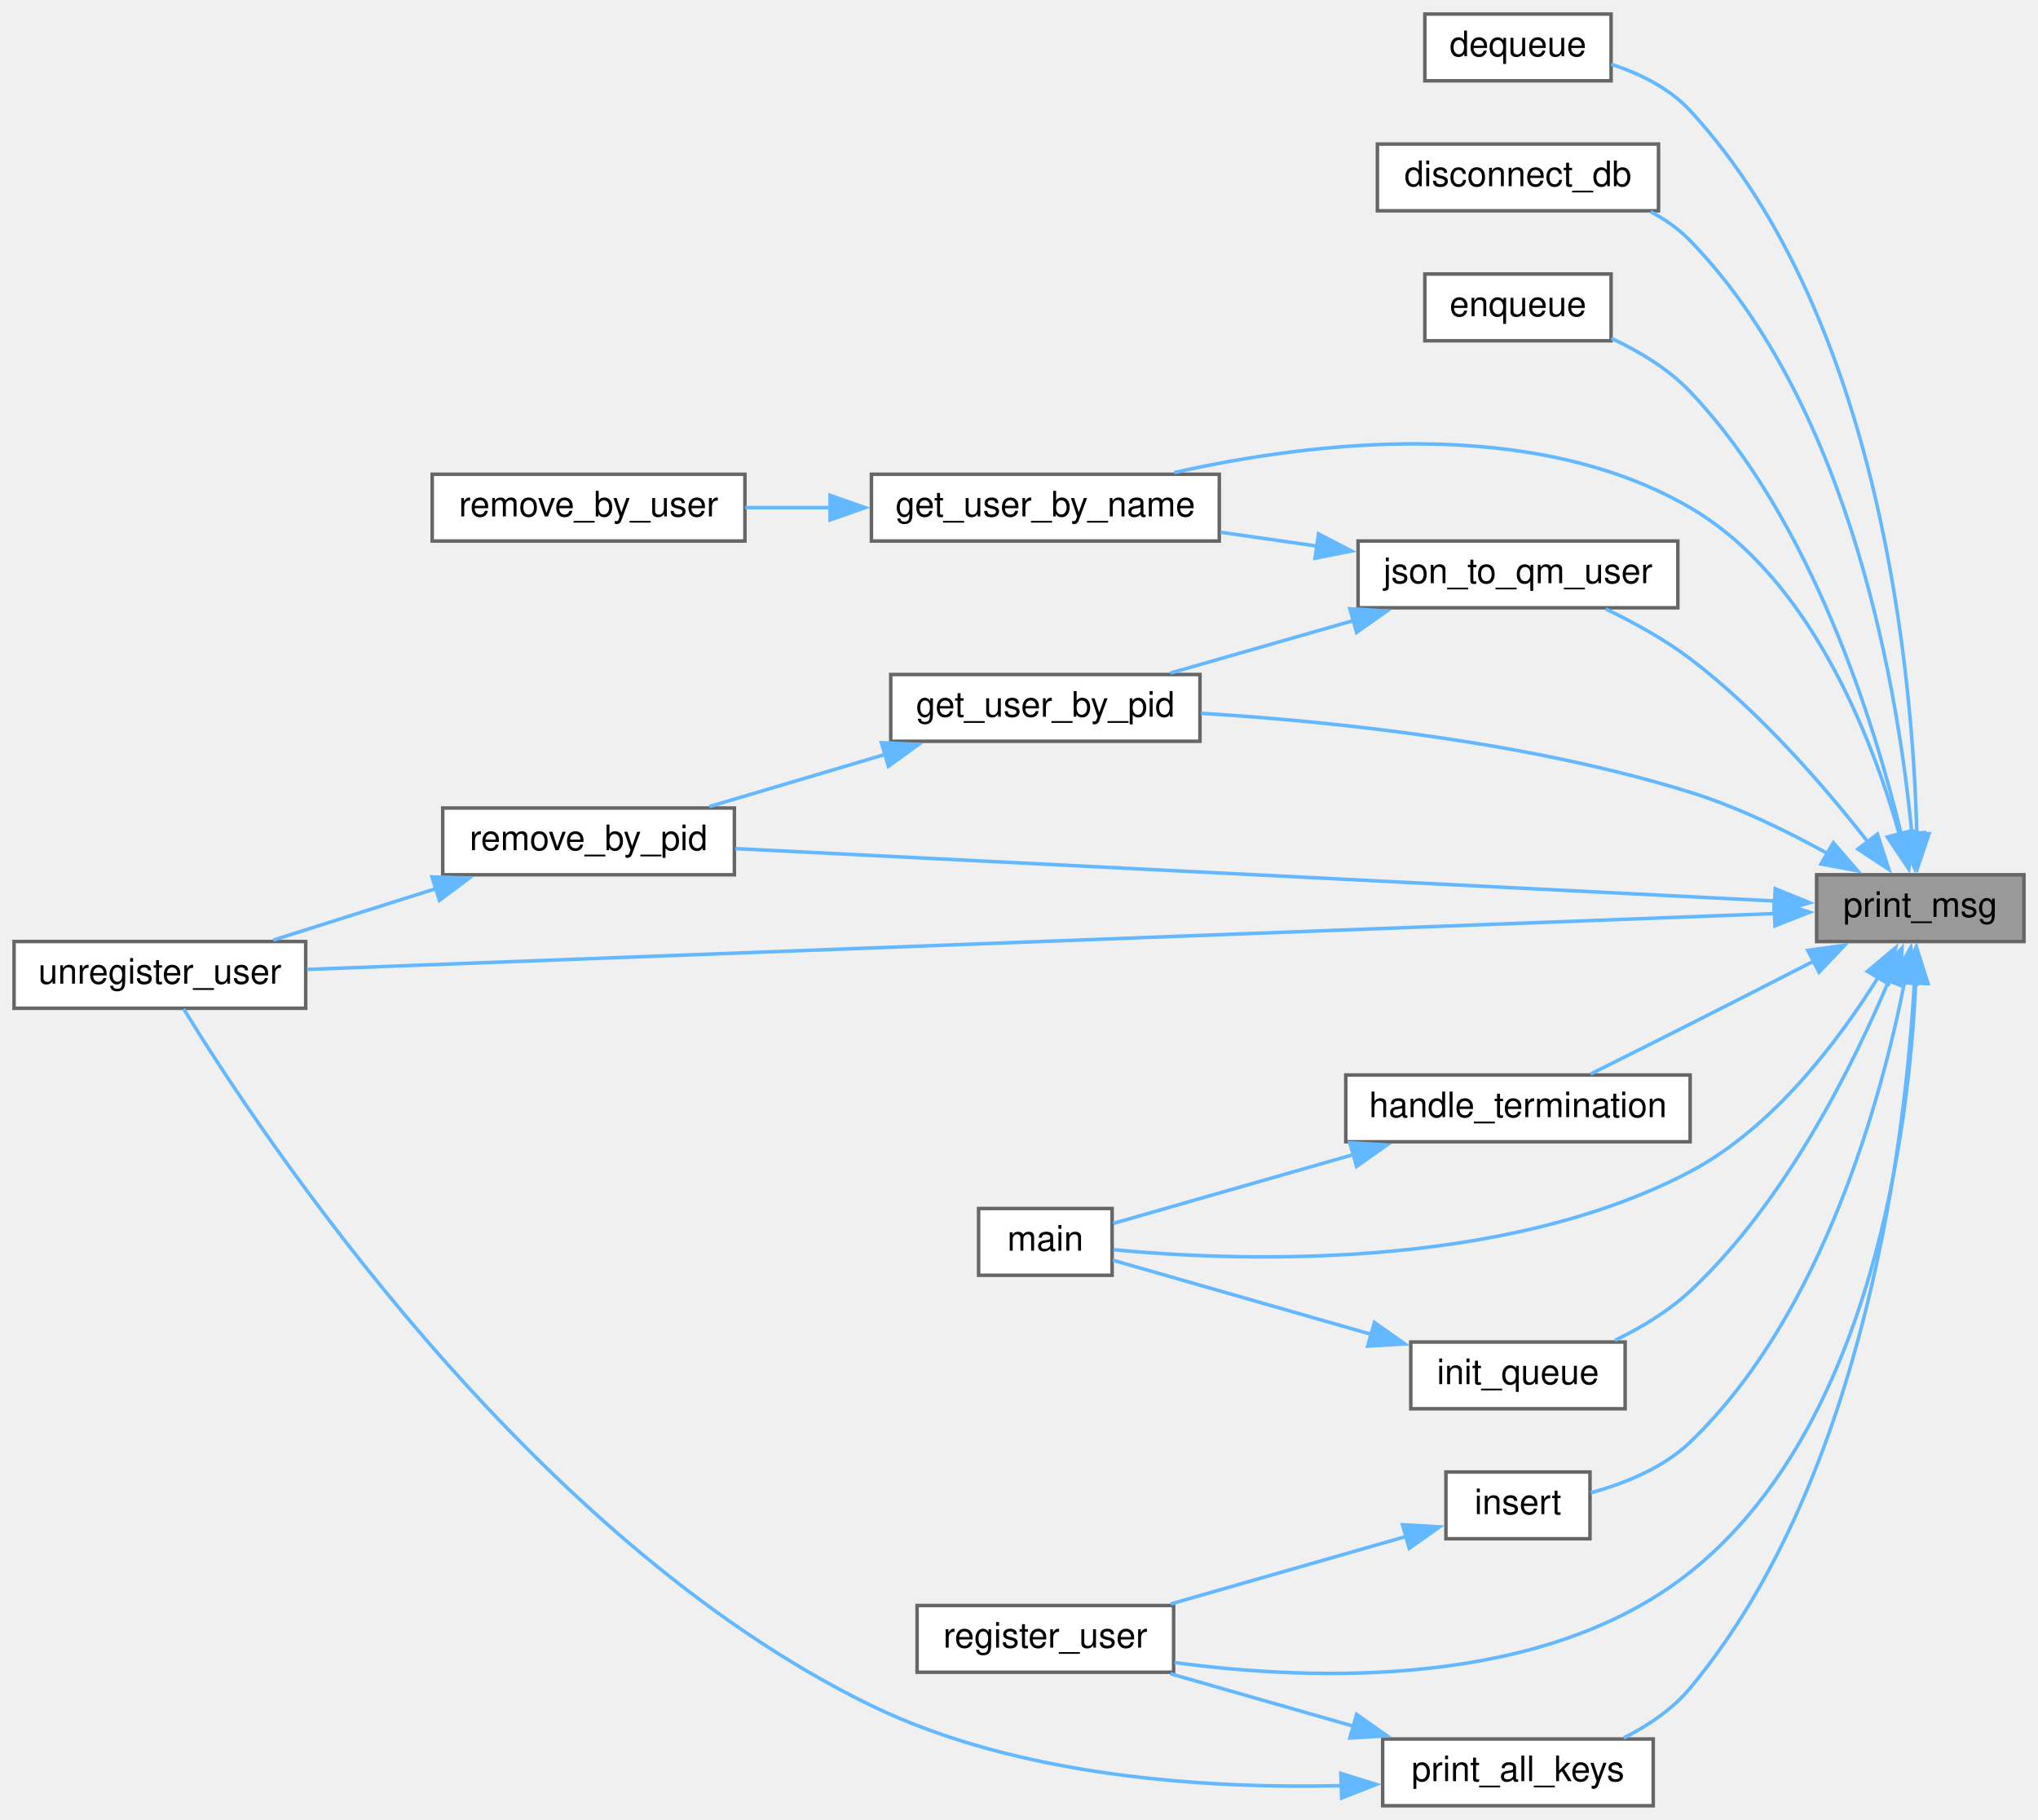
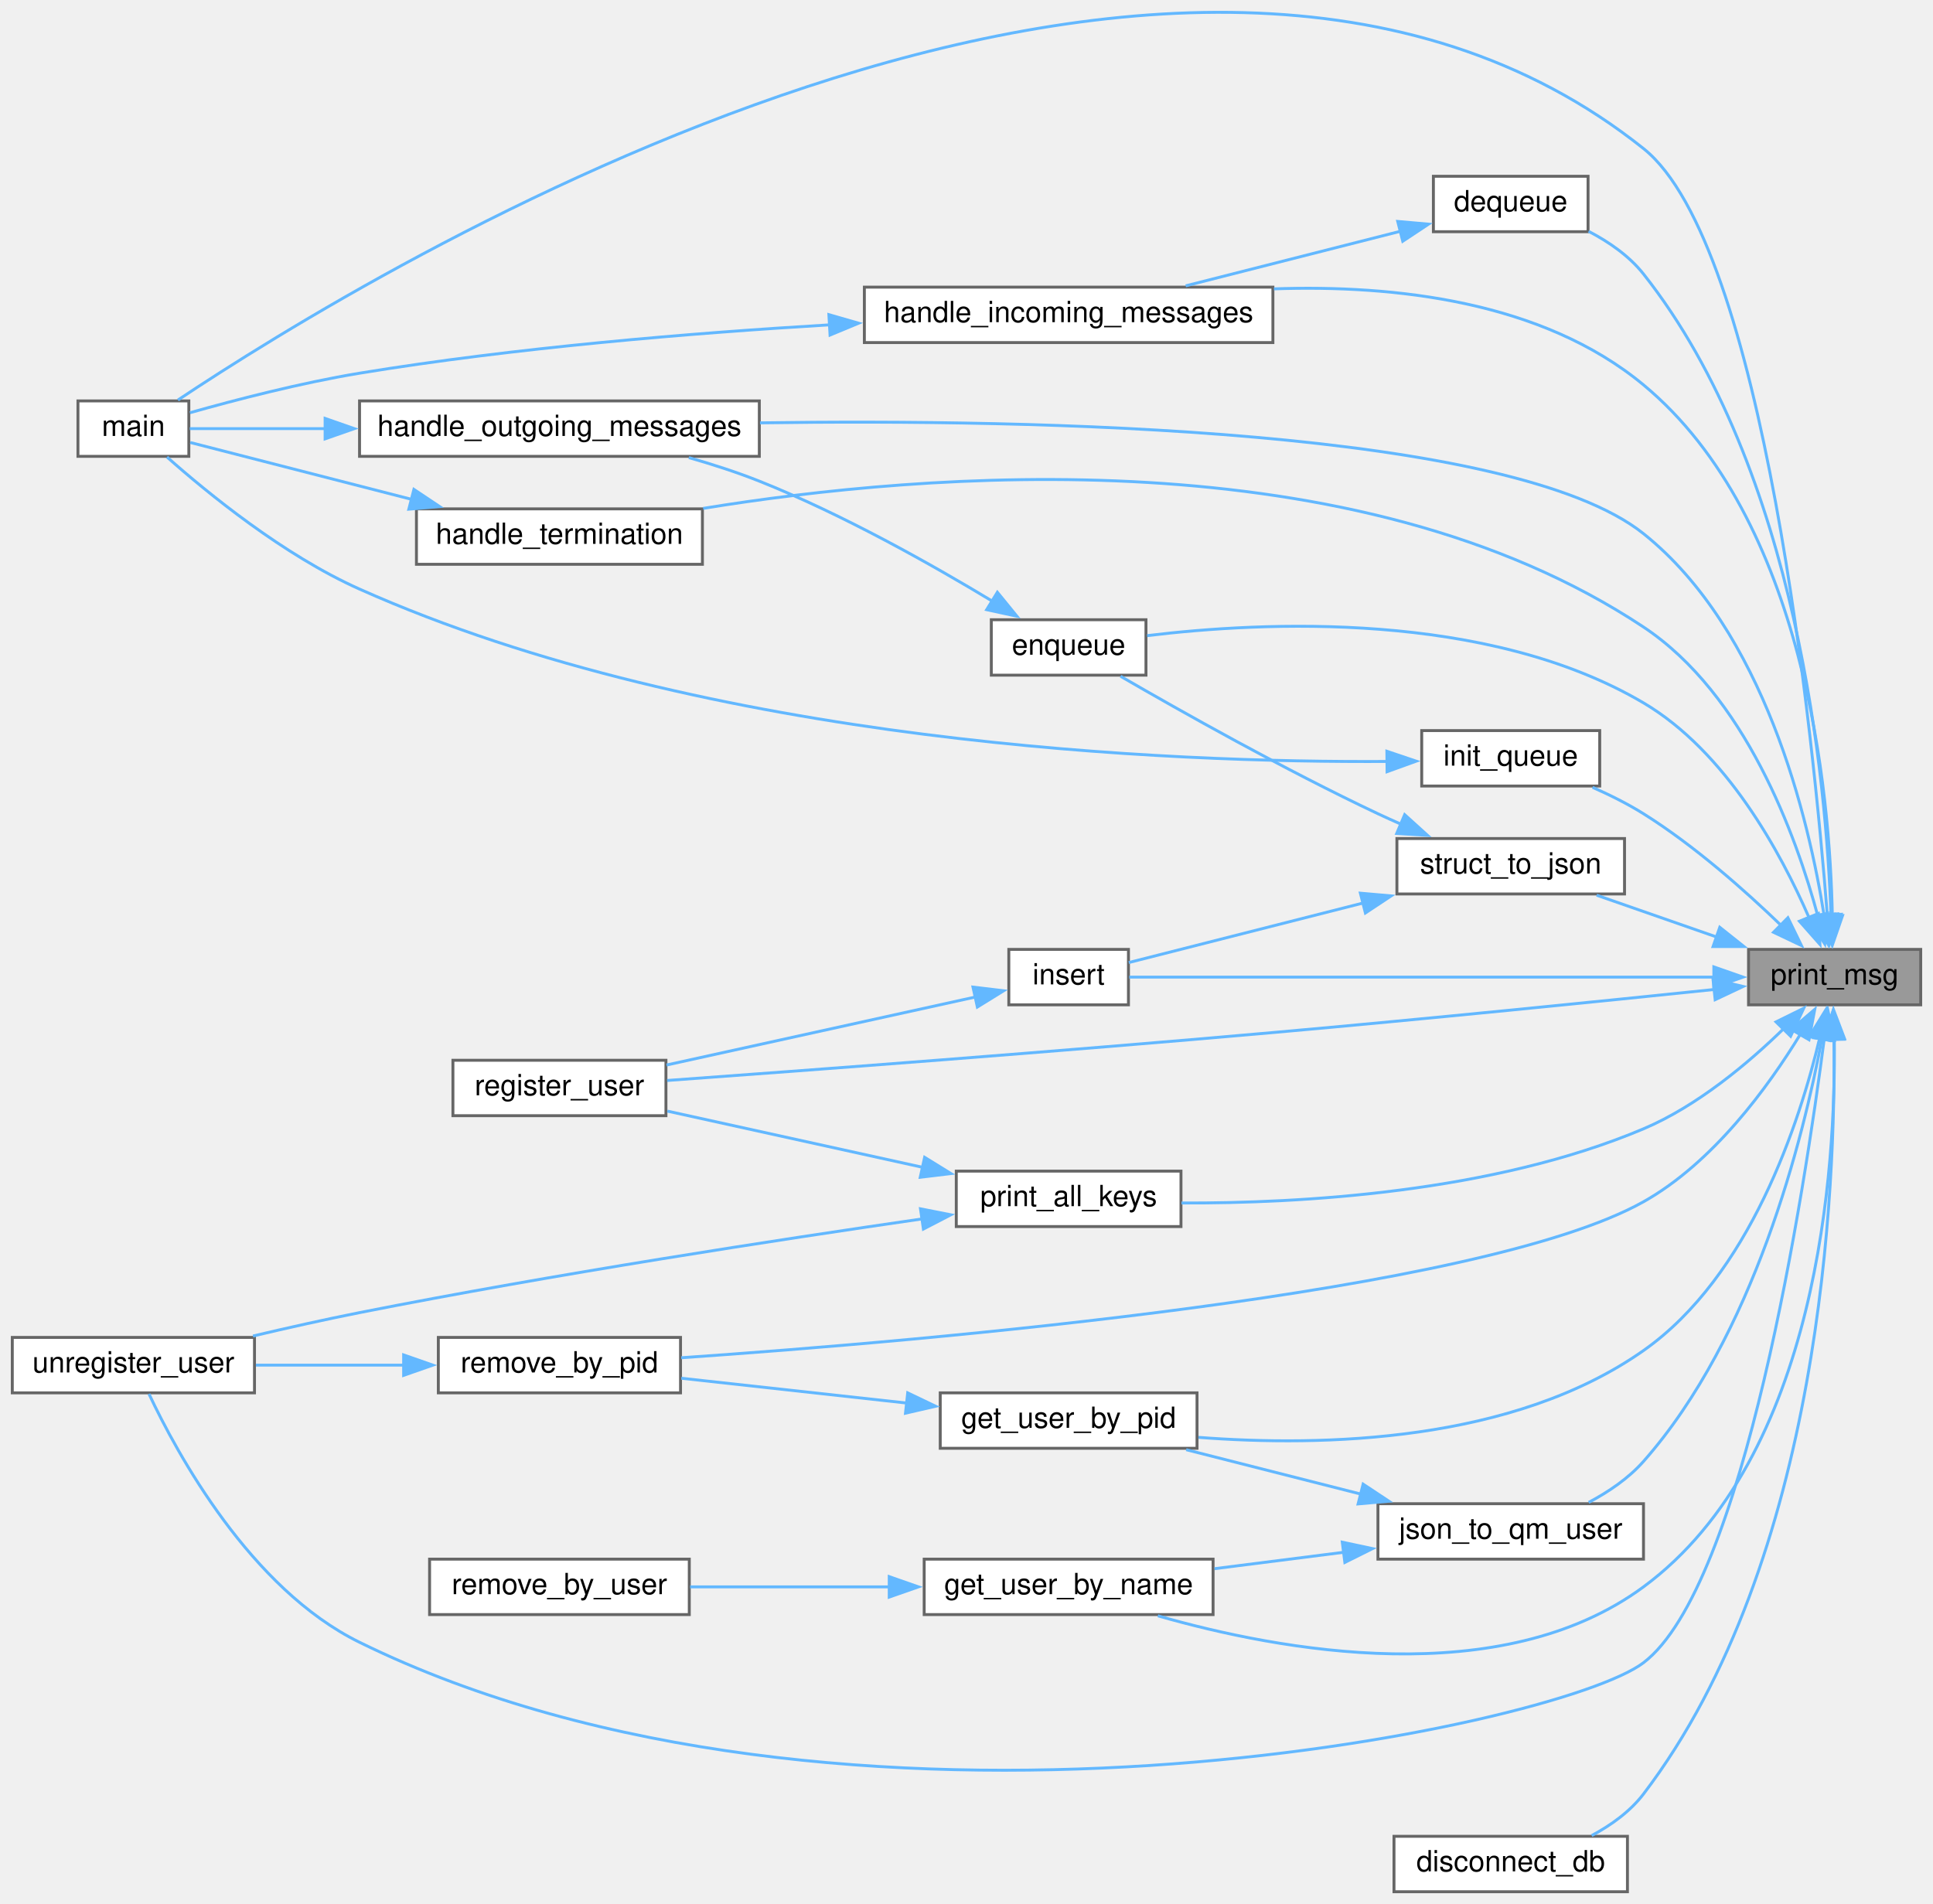
- <svg xmlns="http://www.w3.org/2000/svg" xmlns:xlink="http://www.w3.org/1999/xlink" width="580pt" height="518pt" viewBox="0.00 0.00 580.00 518.00">
-   <g id="graph0" class="graph" transform="scale(1 1) rotate(0) translate(4 514)">
+ <svg xmlns="http://www.w3.org/2000/svg" xmlns:xlink="http://www.w3.org/1999/xlink" width="662pt" height="652pt" viewBox="0.00 0.00 662.00 652.42">
+   <g id="graph0" class="graph" transform="scale(1 1) rotate(0) translate(4 648.42)">
    <g id="Node000001" class="node">
      <g id="a_Node000001">
        <a xlink:title="Format and print data as a message.">
-           <polygon fill="#999999" stroke="#666666" points="572,-265 513,-265 513,-246 572,-246 572,-265" />
-           <text text-anchor="middle" x="542.5" y="-253" font-family="Helvetica,sans-Serif" font-size="10.00">print_msg</text>
+           <polygon fill="#999999" stroke="#666666" points="654,-323 595,-323 595,-304 654,-304 654,-323" />
+           <text text-anchor="middle" x="624.5" y="-311" font-family="Helvetica,sans-Serif" font-size="10.00">print_msg</text>
        </a>
      </g>
    </g>
    <g id="Node000002" class="node">
      <g id="a_Node000002">
        <a xlink:href="$queue_8c.html#a1874b6e320d1e54d571c89766d046602" xlink:title="Dequeue a message from the queue and get is as a void* pointing to a structure that will be either   ...">
-           <polygon fill="white" stroke="#666666" points="454.5,-510 401.5,-510 401.5,-491 454.5,-491 454.5,-510" />
-           <text text-anchor="middle" x="428" y="-498" font-family="Helvetica,sans-Serif" font-size="10.00">dequeue</text>
-         </a>
-       </g>
-     </g>
-     <g id="edge49_Node000001_Node000002" class="edge">
-       <g id="a_edge49_Node000001_Node000002">
-         <a xlink:title=" ">
-           <path fill="none" stroke="#63b8ff" d="M541.52,-276.6C540.41,-320.63 531.71,-423.12 477,-482.5 471.09,-488.91 462.67,-493.06 454.53,-495.72" />
-           <polygon fill="#63b8ff" stroke="#63b8ff" points="545.02,-276.7 541.64,-266.66 538.02,-276.62 545.02,-276.7" />
+           <polygon fill="white" stroke="#666666" points="540,-588 487,-588 487,-569 540,-569 540,-588" />
+           <text text-anchor="middle" x="513.5" y="-576" font-family="Helvetica,sans-Serif" font-size="10.00">dequeue</text>
+         </a>
+       </g>
+     </g>
+     <g id="edge67_Node000001_Node000002" class="edge">
+       <g id="a_edge67_Node000001_Node000002">
+         <a xlink:title=" ">
+           <path fill="none" stroke="#63b8ff" d="M623.25,-334.7C621.67,-379.92 612.16,-487.24 559,-554.5 554.1,-560.7 547.15,-565.5 540.19,-569.13" />
+           <polygon fill="#63b8ff" stroke="#63b8ff" points="626.75,-335.04 623.49,-324.95 619.75,-334.87 626.75,-335.04" />
        </a>
      </g>
    </g>
    <g id="Node000003" class="node">
      <g id="a_Node000003">
-         <a xlink:href="$user__db_8c.html#ab57ffd0f0b23a847e766e762906af22e" xlink:title="Free the context of the DB.">
-           <polygon fill="white" stroke="#666666" points="468,-473 388,-473 388,-454 468,-454 468,-473" />
-           <text text-anchor="middle" x="428" y="-461" font-family="Helvetica,sans-Serif" font-size="10.00">disconnect_db</text>
-         </a>
-       </g>
-     </g>
-     <g id="edge50_Node000001_Node000003" class="edge">
-       <g id="a_edge50_Node000001_Node000003">
-         <a xlink:title=" ">
-           <path fill="none" stroke="#63b8ff" d="M540.11,-276.56C536.47,-315.15 523.39,-397.63 477,-445.5 473.78,-448.82 469.89,-451.54 465.73,-453.76" />
-           <polygon fill="#63b8ff" stroke="#63b8ff" points="543.59,-277.03 540.9,-266.78 536.61,-276.47 543.59,-277.03" />
+         <a xlink:href="$tcfs__daemon__tools_8c.html#a24bb8f1eddd763598165ab8fa40fcdbd" xlink:title="Dequeue the latest message from the queue and handle it.">
+           <polygon fill="white" stroke="#666666" points="432,-550 292,-550 292,-531 432,-531 432,-550" />
+           <text text-anchor="middle" x="362" y="-538" font-family="Helvetica,sans-Serif" font-size="10.00">handle_incoming_messages</text>
+         </a>
+       </g>
+     </g>
+     <g id="edge79_Node000001_Node000003" class="edge">
+       <g id="a_edge79_Node000001_Node000003">
+         <a xlink:title=" ">
+           <path fill="none" stroke="#63b8ff" d="M623.72,-334.53C622.9,-376.46 614.59,-470.38 559,-516.5 524.3,-545.28 473.54,-550.83 432.36,-549.41" />
+           <polygon fill="#63b8ff" stroke="#63b8ff" points="627.22,-334.61 623.76,-324.6 620.22,-334.58 627.22,-334.61" />
        </a>
      </g>
    </g>
    <g id="Node000004" class="node">
      <g id="a_Node000004">
-         <a xlink:href="$queue_8c.html#ac51f5d595a9d7376eb0448116c99e1f4" xlink:title="Enqueues a message void* message on the queue.">
-           <polygon fill="white" stroke="#666666" points="454.5,-436 401.5,-436 401.5,-417 454.5,-417 454.5,-436" />
-           <text text-anchor="middle" x="428" y="-424" font-family="Helvetica,sans-Serif" font-size="10.00">enqueue</text>
-         </a>
-       </g>
-     </g>
-     <g id="edge51_Node000001_Node000004" class="edge">
-       <g id="a_edge51_Node000001_Node000004">
-         <a xlink:title=" ">
-           <path fill="none" stroke="#63b8ff" d="M537.09,-276.52C529.62,-307.56 511.77,-365.94 477,-402.5 470.84,-408.98 462.55,-413.98 454.59,-417.69" />
-           <polygon fill="#63b8ff" stroke="#63b8ff" points="540.49,-277.37 539.27,-266.85 533.66,-275.83 540.49,-277.37" />
+         <a xlink:href="$tcfs__daemon_8c.html#ae66f6b31b5ad750f1fe042a706a4e3d4" xlink:title="main function of the daemon. This will daemonize the program, spawn a thread to handle messages and h...">
+           <polygon fill="white" stroke="#666666" points="60.5,-511 22.5,-511 22.5,-492 60.5,-492 60.5,-511" />
+           <text text-anchor="middle" x="41.5" y="-499" font-family="Helvetica,sans-Serif" font-size="10.00">main</text>
+         </a>
+       </g>
+     </g>
+     <g id="edge90_Node000001_Node000004" class="edge">
+       <g id="a_edge90_Node000001_Node000004">
+         <a xlink:title=" ">
+           <path fill="none" stroke="#63b8ff" d="M621.99,-334.83C617.25,-395.11 600.41,-564.44 559,-597.5 398.98,-725.25 122.41,-555.11 56.77,-511.31" />
+           <polygon fill="#63b8ff" stroke="#63b8ff" points="625.48,-335.17 622.73,-324.93 618.5,-334.64 625.48,-335.17" />
        </a>
      </g>
    </g>
    <g id="Node000005" class="node">
      <g id="a_Node000005">
-         <a xlink:href="$redis_8c.html#a73711c0a9d0060337409d15dc44f5ad1" xlink:title="Fetch the user on the DB with key name.">
-           <polygon fill="white" stroke="#666666" points="343,-379 244,-379 244,-360 343,-360 343,-379" />
-           <text text-anchor="middle" x="293.5" y="-367" font-family="Helvetica,sans-Serif" font-size="10.00">get_user_by_name</text>
-         </a>
-       </g>
-     </g>
-     <g id="edge52_Node000001_Node000005" class="edge">
-       <g id="a_edge52_Node000001_Node000005">
-         <a xlink:title=" ">
-           <path fill="none" stroke="#63b8ff" d="M536.56,-276.42C528.93,-303.45 511.41,-349.43 477,-369.5 431.84,-395.84 369.08,-388.22 330.17,-379.48" />
-           <polygon fill="#63b8ff" stroke="#63b8ff" points="539.89,-277.51 539.02,-266.95 533.12,-275.75 539.89,-277.51" />
+         <a xlink:href="$user__db_8c.html#ab57ffd0f0b23a847e766e762906af22e" xlink:title="Free the context of the DB.">
+           <polygon fill="white" stroke="#666666" points="553.5,-19 473.5,-19 473.5,0 553.5,0 553.5,-19" />
+           <text text-anchor="middle" x="513.5" y="-7" font-family="Helvetica,sans-Serif" font-size="10.00">disconnect_db</text>
+         </a>
+       </g>
+     </g>
+     <g id="edge70_Node000001_Node000005" class="edge">
+       <g id="a_edge70_Node000001_Node000005">
+         <a xlink:title=" ">
+           <path fill="none" stroke="#63b8ff" d="M624.25,-292.36C624.95,-242.13 620.2,-113.79 559,-33.5 554.42,-27.5 547.9,-22.82 541.25,-19.25" />
+           <polygon fill="#63b8ff" stroke="#63b8ff" points="620.76,-292.03 624.02,-302.11 627.76,-292.2 620.76,-292.03" />
+         </a>
+       </g>
+     </g>
+     <g id="Node000006" class="node">
+       <g id="a_Node000006">
+         <a xlink:href="$queue_8c.html#ac51f5d595a9d7376eb0448116c99e1f4" xlink:title="Enqueues a message void* message on the queue.">
+           <polygon fill="white" stroke="#666666" points="388.5,-436 335.5,-436 335.5,-417 388.5,-417 388.5,-436" />
+           <text text-anchor="middle" x="362" y="-424" font-family="Helvetica,sans-Serif" font-size="10.00">enqueue</text>
+         </a>
+       </g>
+     </g>
+     <g id="edge71_Node000001_Node000006" class="edge">
+       <g id="a_edge71_Node000001_Node000006">
+         <a xlink:title=" ">
+           <path fill="none" stroke="#63b8ff" d="M615.71,-333.94C606.05,-356.18 587.32,-390.79 559,-407.5 505.26,-439.2 428.53,-435.36 388.9,-430.54" />
+           <polygon fill="#63b8ff" stroke="#63b8ff" points="618.93,-335.3 619.47,-324.72 612.45,-332.66 618.93,-335.3" />
        </a>
      </g>
    </g>
    <g id="Node000007" class="node">
      <g id="a_Node000007">
-         <a xlink:href="$redis_8c.html#af0bf1bfc99afc940619371e3c76ab4f9" xlink:title="Fetch the user on the DB with key pid.">
-           <polygon fill="white" stroke="#666666" points="337.5,-322 249.5,-322 249.5,-303 337.5,-303 337.5,-322" />
-           <text text-anchor="middle" x="293.5" y="-310" font-family="Helvetica,sans-Serif" font-size="10.00">get_user_by_pid</text>
-         </a>
-       </g>
-     </g>
-     <g id="edge54_Node000001_Node000007" class="edge">
-       <g id="a_edge54_Node000001_Node000007">
-         <a xlink:title=" ">
-           <path fill="none" stroke="#63b8ff" d="M516.17,-271.01C504.62,-277.41 490.52,-284.29 477,-288.5 430.77,-302.89 375.35,-308.66 337.8,-310.96" />
-           <polygon fill="#63b8ff" stroke="#63b8ff" points="517.75,-274.14 524.67,-266.12 514.25,-268.07 517.75,-274.14" />
+         <a xlink:href="$tcfs__daemon__tools_8c.html#ab143feba805d6beda83eb69560c3c923" xlink:title="Test if the daemon is working by sending some messages.">
+           <polygon fill="white" stroke="#666666" points="256,-511 119,-511 119,-492 256,-492 256,-511" />
+           <text text-anchor="middle" x="187.5" y="-499" font-family="Helvetica,sans-Serif" font-size="10.00">handle_outgoing_messages</text>
+         </a>
+       </g>
+     </g>
+     <g id="edge80_Node000001_Node000007" class="edge">
+       <g id="a_edge80_Node000001_Node000007">
+         <a xlink:title=" ">
+           <path fill="none" stroke="#63b8ff" d="M620.95,-334.27C615.72,-367.53 600.5,-432.33 559,-465.5 513.76,-501.66 350.23,-504.83 256.24,-503.48" />
+           <polygon fill="#63b8ff" stroke="#63b8ff" points="624.37,-335.09 622.3,-324.71 617.44,-334.12 624.37,-335.09" />
        </a>
      </g>
    </g>
    <g id="Node000008" class="node">
      <g id="a_Node000008">
+         <a xlink:href="$redis_8c.html#a73711c0a9d0060337409d15dc44f5ad1" xlink:title="Fetch the user on the DB with key name.">
+           <polygon fill="white" stroke="#666666" points="411.5,-114 312.5,-114 312.5,-95 411.5,-95 411.5,-114" />
+           <text text-anchor="middle" x="362" y="-102" font-family="Helvetica,sans-Serif" font-size="10.00">get_user_by_name</text>
+         </a>
+       </g>
+     </g>
+     <g id="edge74_Node000001_Node000008" class="edge">
+       <g id="a_edge74_Node000001_Node000008">
+         <a xlink:title=" ">
+           <path fill="none" stroke="#63b8ff" d="M624.39,-292.44C624.95,-248.82 619.22,-148.94 559,-104.5 510.13,-68.44 434.12,-82.66 392.58,-94.58" />
+           <polygon fill="#63b8ff" stroke="#63b8ff" points="620.9,-292.23 624.12,-302.32 627.89,-292.42 620.9,-292.23" />
+         </a>
+       </g>
+     </g>
+     <g id="Node000010" class="node">
+       <g id="a_Node000010">
+         <a xlink:href="$redis_8c.html#af0bf1bfc99afc940619371e3c76ab4f9" xlink:title="Fetch the user on the DB with key pid.">
+           <polygon fill="white" stroke="#666666" points="406,-171 318,-171 318,-152 406,-152 406,-171" />
+           <text text-anchor="middle" x="362" y="-159" font-family="Helvetica,sans-Serif" font-size="10.00">get_user_by_pid</text>
+         </a>
+       </g>
+     </g>
+     <g id="edge76_Node000001_Node000010" class="edge">
+       <g id="a_edge76_Node000001_Node000010">
+         <a xlink:title=" ">
+           <path fill="none" stroke="#63b8ff" d="M619.44,-292.86C612.52,-263.71 595.51,-211.18 559,-185.5 514.27,-154.04 449.2,-152.47 406.49,-155.75" />
+           <polygon fill="#63b8ff" stroke="#63b8ff" points="615.94,-293.27 621.49,-302.3 622.78,-291.78 615.94,-293.27" />
+         </a>
+       </g>
+     </g>
+     <g id="Node000011" class="node">
+       <g id="a_Node000011">
        <a xlink:href="$redis_8c.html#a6b18d7ad2f1e8275106a5b39c0c7d216" xlink:title="Remove a user from the DB using the PID as key.">
-           <polygon fill="white" stroke="#666666" points="205,-284 122,-284 122,-265 205,-265 205,-284" />
-           <text text-anchor="middle" x="163.5" y="-272" font-family="Helvetica,sans-Serif" font-size="10.00">remove_by_pid</text>
-         </a>
-       </g>
-     </g>
-     <g id="edge71_Node000001_Node000008" class="edge">
-       <g id="a_edge71_Node000001_Node000008">
-         <a xlink:title=" ">
-           <path fill="none" stroke="#63b8ff" d="M501.23,-257.53C428.93,-261.17 277.92,-268.78 205.27,-272.45" />
-           <polygon fill="#63b8ff" stroke="#63b8ff" points="501.22,-261.03 511.03,-257.04 500.87,-254.04 501.22,-261.03" />
+           <polygon fill="white" stroke="#666666" points="229,-190 146,-190 146,-171 229,-171 229,-190" />
+           <text text-anchor="middle" x="187.5" y="-178" font-family="Helvetica,sans-Serif" font-size="10.00">remove_by_pid</text>
+         </a>
+       </g>
+     </g>
+     <g id="edge95_Node000001_Node000011" class="edge">
+       <g id="a_edge95_Node000001_Node000011">
+         <a xlink:title=" ">
+           <path fill="none" stroke="#63b8ff" d="M612.79,-293.96C601.78,-275.91 582.91,-249.93 559,-236.5 503.06,-205.08 313.37,-188.83 229.24,-183.03" />
+           <polygon fill="#63b8ff" stroke="#63b8ff" points="609.66,-295.55 617.7,-302.45 615.72,-292.04 609.66,-295.55" />
+         </a>
+       </g>
+     </g>
+     <g id="Node000012" class="node">
+       <g id="a_Node000012">
+         <a xlink:href="$user__db_8c.html#a6e2fcf4aa637e61f69b1b601981663cf" xlink:title="Remove a user from the DB.">
+           <polygon fill="white" stroke="#666666" points="83,-190 0,-190 0,-171 83,-171 83,-190" />
+           <text text-anchor="middle" x="41.5" y="-178" font-family="Helvetica,sans-Serif" font-size="10.00">unregister_user</text>
+         </a>
+       </g>
+     </g>
+     <g id="edge99_Node000001_Node000012" class="edge">
+       <g id="a_edge99_Node000001_Node000012">
+         <a xlink:title=" ">
+           <path fill="none" stroke="#63b8ff" d="M620.96,-292.44C614.12,-239.79 593.5,-104.81 559,-78.5 529.62,-56.1 283.68,-4.63 119,-85.5 81.55,-103.89 56.44,-150.23 46.85,-170.62" />
+           <polygon fill="#63b8ff" stroke="#63b8ff" points="617.46,-292.68 622.18,-302.17 624.4,-291.81 617.46,-292.68" />
+         </a>
+       </g>
+     </g>
+     <g id="Node000013" class="node">
+       <g id="a_Node000013">
+         <a xlink:href="$tcfs__daemon_8c.html#a93d1097e4dd3c0735da3da2e89410090" xlink:title="Handle the termination if SIGTERM is received.">
+           <polygon fill="white" stroke="#666666" points="236.5,-474 138.5,-474 138.5,-455 236.5,-455 236.5,-474" />
+           <text text-anchor="middle" x="187.5" y="-462" font-family="Helvetica,sans-Serif" font-size="10.00">handle_termination</text>
+         </a>
+       </g>
+     </g>
+     <g id="edge81_Node000001_Node000013" class="edge">
+       <g id="a_edge81_Node000001_Node000013">
+         <a xlink:title=" ">
+           <path fill="none" stroke="#63b8ff" d="M618.81,-334.2C611.33,-361.94 593.85,-410.37 559,-433.5 460.18,-499.08 312.34,-486.49 236.76,-474.16" />
+           <polygon fill="#63b8ff" stroke="#63b8ff" points="622.11,-335.4 621.13,-324.86 615.32,-333.72 622.11,-335.4" />
+         </a>
+       </g>
+     </g>
+     <g id="Node000014" class="node">
+       <g id="a_Node000014">
+         <a xlink:href="$queue_8c.html#a6997b2cacf3d2e49bc848d0274e24b13" xlink:title="Initialize the message queue.">
+           <polygon fill="white" stroke="#666666" points="544,-398 483,-398 483,-379 544,-379 544,-398" />
+           <text text-anchor="middle" x="513.5" y="-386" font-family="Helvetica,sans-Serif" font-size="10.00">init_queue</text>
+         </a>
+       </g>
+     </g>
+     <g id="edge83_Node000001_Node000014" class="edge">
+       <g id="a_edge83_Node000001_Node000014">
+         <a xlink:title=" ">
+           <path fill="none" stroke="#63b8ff" d="M606.19,-331.2C593.84,-343.13 576.4,-358.61 559,-369.5 553.59,-372.89 547.47,-375.94 541.54,-378.55" />
+           <polygon fill="#63b8ff" stroke="#63b8ff" points="608.49,-333.85 613.13,-324.32 603.56,-328.87 608.49,-333.85" />
+         </a>
+       </g>
+     </g>
+     <g id="Node000015" class="node">
+       <g id="a_Node000015">
+         <a xlink:href="$redis_8c.html#ac9878ee09b53700eb08c1f175873c30b" xlink:title="Insert a new user in the DB.">
+           <polygon fill="white" stroke="#666666" points="382.5,-323 341.5,-323 341.5,-304 382.5,-304 382.5,-323" />
+           <text text-anchor="middle" x="362" y="-311" font-family="Helvetica,sans-Serif" font-size="10.00">insert</text>
+         </a>
+       </g>
+     </g>
+     <g id="edge85_Node000001_Node000015" class="edge">
+       <g id="a_edge85_Node000001_Node000015">
+         <a xlink:title=" ">
+           <path fill="none" stroke="#63b8ff" d="M583.24,-313.5C526.55,-313.5 425.36,-313.5 382.77,-313.5" />
+           <polygon fill="#63b8ff" stroke="#63b8ff" points="583.11,-317 593.11,-313.5 583.11,-310 583.11,-317" />
+         </a>
+       </g>
+     </g>
+     <g id="Node000016" class="node">
+       <g id="a_Node000016">
+         <a xlink:href="$user__db_8c.html#a2ae8a82033440194ad80949cd4493971" xlink:title="Register or update a user in the db, this relies on the redis.c file.">
+           <polygon fill="white" stroke="#666666" points="224,-285 151,-285 151,-266 224,-266 224,-285" />
+           <text text-anchor="middle" x="187.5" y="-273" font-family="Helvetica,sans-Serif" font-size="10.00">register_user</text>
+         </a>
+       </g>
+     </g>
+     <g id="edge94_Node000001_Node000016" class="edge">
+       <g id="a_edge94_Node000001_Node000016">
+         <a xlink:title=" ">
+           <path fill="none" stroke="#63b8ff" d="M583.35,-309.27C544.62,-305.25 484.33,-299.14 432,-294.5 358.3,-287.97 271.93,-281.51 224.41,-278.07" />
+           <polygon fill="#63b8ff" stroke="#63b8ff" points="582.83,-312.73 593.14,-310.29 583.56,-305.77 582.83,-312.73" />
+         </a>
+       </g>
+     </g>
+     <g id="Node000017" class="node">
+       <g id="a_Node000017">
+         <a xlink:href="$redis_8c.html#a8e6e1687d6351741ac3e353d23425f71" xlink:title="Internal function to simplify the casting of a json to a qm_user struct.">
+           <polygon fill="white" stroke="#666666" points="559,-133 468,-133 468,-114 559,-114 559,-133" />
+           <text text-anchor="middle" x="513.5" y="-121" font-family="Helvetica,sans-Serif" font-size="10.00">json_to_qm_user</text>
+         </a>
+       </g>
+     </g>
+     <g id="edge87_Node000001_Node000017" class="edge">
+       <g id="a_edge87_Node000001_Node000017">
+         <a xlink:title=" ">
+           <path fill="none" stroke="#63b8ff" d="M620.14,-292.35C613.74,-258.21 596.93,-190.45 559,-147.5 553.89,-141.71 547.03,-137.06 540.23,-133.46" />
+           <polygon fill="#63b8ff" stroke="#63b8ff" points="616.69,-292.92 621.84,-302.18 623.58,-291.72 616.69,-292.92" />
+         </a>
+       </g>
+     </g>
+     <g id="Node000018" class="node">
+       <g id="a_Node000018">
+         <a xlink:href="$redis_8c.html#a7b5eb746d92734b57a71ce552363283d" xlink:title="For debugging only. Prints all the keys in the database.">
+           <polygon fill="white" stroke="#666666" points="400.5,-247 323.5,-247 323.5,-228 400.5,-228 400.5,-247" />
+           <text text-anchor="middle" x="362" y="-235" font-family="Helvetica,sans-Serif" font-size="10.00">print_all_keys</text>
+         </a>
+       </g>
+     </g>
+     <g id="edge91_Node000001_Node000018" class="edge">
+       <g id="a_edge91_Node000001_Node000018">
+         <a xlink:title=" ">
+           <path fill="none" stroke="#63b8ff" d="M607.2,-295.98C595.1,-284.16 577.55,-269.35 559,-261.5 507.22,-239.6 441.34,-235.91 400.68,-236.08" />
+           <polygon fill="#63b8ff" stroke="#63b8ff" points="604.42,-298.15 613.92,-302.83 609.42,-293.24 604.42,-298.15" />
+         </a>
+       </g>
+     </g>
+     <g id="Node000019" class="node">
+       <g id="a_Node000019">
+         <a xlink:href="$json__tools_8cpp.html#abe22bc6ace23fc8f7e186a824784765f" xlink:title="Cast a qm_user, qm_shared or qm_broad struct to a json string representing the struct.">
+           <polygon fill="white" stroke="#666666" points="552.5,-361 474.5,-361 474.5,-342 552.5,-342 552.5,-361" />
+           <text text-anchor="middle" x="513.5" y="-349" font-family="Helvetica,sans-Serif" font-size="10.00">struct_to_json</text>
+         </a>
+       </g>
+     </g>
+     <g id="edge96_Node000001_Node000019" class="edge">
+       <g id="a_edge96_Node000001_Node000019">
+         <a xlink:title=" ">
+           <path fill="none" stroke="#63b8ff" d="M584.28,-327.17C570.62,-331.94 555.56,-337.18 542.95,-341.58" />
+           <polygon fill="#63b8ff" stroke="#63b8ff" points="585.14,-330.58 593.43,-323.98 582.84,-323.97 585.14,-330.58" />
+         </a>
+       </g>
+     </g>
+     <g id="edge68_Node000002_Node000003" class="edge">
+       <g id="a_edge68_Node000002_Node000003">
+         <a xlink:title=" ">
+           <path fill="none" stroke="#63b8ff" d="M475.74,-569.16C453.39,-563.48 424.87,-556.23 402.11,-550.44" />
+           <polygon fill="#63b8ff" stroke="#63b8ff" points="474.78,-572.52 485.33,-571.59 476.5,-565.74 474.78,-572.52" />
+         </a>
+       </g>
+     </g>
+     <g id="edge69_Node000003_Node000004" class="edge">
+       <g id="a_edge69_Node000003_Node000004">
+         <a xlink:title=" ">
+           <path fill="none" stroke="#63b8ff" d="M280.14,-537.08C232.92,-534.27 172.32,-529.27 119,-520.5 98.88,-517.19 76.27,-511.3 60.88,-506.95" />
+           <polygon fill="#63b8ff" stroke="#63b8ff" points="279.84,-540.57 290.02,-537.64 280.24,-533.58 279.84,-540.57" />
+         </a>
+       </g>
+     </g>
+     <g id="edge72_Node000006_Node000007" class="edge">
+       <g id="a_edge72_Node000006_Node000007">
+         <a xlink:title=" ">
+           <path fill="none" stroke="#63b8ff" d="M335.93,-442.31C315.16,-454.87 284.52,-472.14 256,-483.5 248.34,-486.55 239.98,-489.25 231.85,-491.57" />
+           <polygon fill="#63b8ff" stroke="#63b8ff" points="337.58,-445.41 344.27,-437.2 333.91,-439.44 337.58,-445.41" />
+         </a>
+       </g>
+     </g>
+     <g id="edge73_Node000007_Node000004" class="edge">
+       <g id="a_edge73_Node000007_Node000004">
+         <a xlink:title=" ">
+           <path fill="none" stroke="#63b8ff" d="M107.23,-501.5C89.81,-501.5 72.96,-501.5 60.82,-501.5" />
+           <polygon fill="#63b8ff" stroke="#63b8ff" points="107.2,-505 117.2,-501.5 107.2,-498 107.2,-505" />
        </a>
      </g>
    </g>
    <g id="Node000009" class="node">
      <g id="a_Node000009">
-         <a xlink:href="$user__db_8c.html#a6e2fcf4aa637e61f69b1b601981663cf" xlink:title="Remove a user from the DB.">
-           <polygon fill="white" stroke="#666666" points="83,-246 0,-246 0,-227 83,-227 83,-246" />
-           <text text-anchor="middle" x="41.5" y="-234" font-family="Helvetica,sans-Serif" font-size="10.00">unregister_user</text>
-         </a>
-       </g>
-     </g>
-     <g id="edge72_Node000001_Node000009" class="edge">
-       <g id="a_edge72_Node000001_Node000009">
-         <a xlink:title=" ">
-           <path fill="none" stroke="#63b8ff" d="M501.03,-253.96C407.51,-250.4 177.28,-241.63 83.37,-238.06" />
-           <polygon fill="#63b8ff" stroke="#63b8ff" points="500.88,-257.46 511,-254.34 501.14,-250.46 500.88,-257.46" />
-         </a>
-       </g>
-     </g>
-     <g id="Node000010" class="node">
-       <g id="a_Node000010">
-         <a xlink:href="$tcfs__daemon_8c.html#a93d1097e4dd3c0735da3da2e89410090" xlink:title="Handle the termination if SIGTERM is received.">
-           <polygon fill="white" stroke="#666666" points="477,-208 379,-208 379,-189 477,-189 477,-208" />
-           <text text-anchor="middle" x="428" y="-196" font-family="Helvetica,sans-Serif" font-size="10.00">handle_termination</text>
-         </a>
-       </g>
-     </g>
-     <g id="edge57_Node000001_Node000010" class="edge">
-       <g id="a_edge57_Node000001_Node000010">
-         <a xlink:title=" ">
-           <path fill="none" stroke="#63b8ff" d="M512.33,-240.5C501.28,-234.84 488.57,-228.35 477,-222.5 467.69,-217.79 457.34,-212.61 448.64,-208.27" />
-           <polygon fill="#63b8ff" stroke="#63b8ff" points="510.49,-243.49 520.99,-244.94 513.69,-237.27 510.49,-243.49" />
-         </a>
-       </g>
-     </g>
-     <g id="Node000011" class="node">
-       <g id="a_Node000011">
-         <a xlink:href="$tcfs__daemon_8c.html#ae66f6b31b5ad750f1fe042a706a4e3d4" xlink:title="main function of the daemon. This will daemonize the program, spawn a thread to handle messages and h...">
-           <polygon fill="white" stroke="#666666" points="312.5,-170 274.5,-170 274.5,-151 312.5,-151 312.5,-170" />
-           <text text-anchor="middle" x="293.5" y="-158" font-family="Helvetica,sans-Serif" font-size="10.00">main</text>
-         </a>
-       </g>
-     </g>
-     <g id="edge66_Node000001_Node000011" class="edge">
-       <g id="a_edge66_Node000001_Node000011">
-         <a xlink:title=" ">
-           <path fill="none" stroke="#63b8ff" d="M530.45,-235.72C519.39,-218 500.66,-192.96 477,-180.5 422.86,-151.98 347.27,-154.99 312.86,-158.28" />
-           <polygon fill="#63b8ff" stroke="#63b8ff" points="527.43,-237.5 535.54,-244.32 533.46,-233.93 527.43,-237.5" />
-         </a>
-       </g>
-     </g>
-     <g id="Node000012" class="node">
-       <g id="a_Node000012">
-         <a xlink:href="$queue_8c.html#a6997b2cacf3d2e49bc848d0274e24b13" xlink:title="Initialize the message queue.">
-           <polygon fill="white" stroke="#666666" points="458.5,-132 397.5,-132 397.5,-113 458.5,-113 458.5,-132" />
-           <text text-anchor="middle" x="428" y="-120" font-family="Helvetica,sans-Serif" font-size="10.00">init_queue</text>
-         </a>
-       </g>
-     </g>
-     <g id="edge59_Node000001_Node000012" class="edge">
-       <g id="a_edge59_Node000001_Node000012">
-         <a xlink:title=" ">
-           <path fill="none" stroke="#63b8ff" d="M533.55,-234.87C523.48,-211 504.11,-171.76 477,-146.5 470.86,-140.78 463.11,-136.12 455.63,-132.48" />
-           <polygon fill="#63b8ff" stroke="#63b8ff" points="530.29,-236.14 537.28,-244.1 536.78,-233.52 530.29,-236.14" />
-         </a>
-       </g>
-     </g>
-     <g id="Node000013" class="node">
-       <g id="a_Node000013">
-         <a xlink:href="$redis_8c.html#ac9878ee09b53700eb08c1f175873c30b" xlink:title="Insert a new user in the DB.">
-           <polygon fill="white" stroke="#666666" points="448.5,-95 407.5,-95 407.5,-76 448.5,-76 448.5,-95" />
-           <text text-anchor="middle" x="428" y="-83" font-family="Helvetica,sans-Serif" font-size="10.00">insert</text>
-         </a>
-       </g>
-     </g>
-     <g id="edge61_Node000001_Node000013" class="edge">
-       <g id="a_edge61_Node000001_Node000013">
-         <a xlink:title=" ">
-           <path fill="none" stroke="#63b8ff" d="M538.06,-234.66C531.67,-202.3 515,-139.92 477,-103.5 469.29,-96.11 458.26,-91.69 448.72,-89.09" />
-           <polygon fill="#63b8ff" stroke="#63b8ff" points="534.59,-235.12 539.82,-244.33 541.48,-233.87 534.59,-235.12" />
-         </a>
-       </g>
-     </g>
-     <g id="Node000014" class="node">
-       <g id="a_Node000014">
-         <a xlink:href="$user__db_8c.html#a2ae8a82033440194ad80949cd4493971" xlink:title="Register or update a user in the db, this relies on the redis.c file.">
-           <polygon fill="white" stroke="#666666" points="330,-57 257,-57 257,-38 330,-38 330,-57" />
-           <text text-anchor="middle" x="293.5" y="-45" font-family="Helvetica,sans-Serif" font-size="10.00">register_user</text>
-         </a>
-       </g>
-     </g>
-     <g id="edge70_Node000001_Node000014" class="edge">
-       <g id="a_edge70_Node000001_Node000014">
-         <a xlink:title=" ">
-           <path fill="none" stroke="#63b8ff" d="M541.2,-234.17C539.38,-194.16 529.25,-108.13 477,-66.5 435.4,-33.35 370.41,-35.36 330.25,-40.77" />
-           <polygon fill="#63b8ff" stroke="#63b8ff" points="537.7,-234.24 541.5,-244.13 544.7,-234.03 537.7,-234.24" />
-         </a>
-       </g>
-     </g>
-     <g id="Node000015" class="node">
-       <g id="a_Node000015">
-         <a xlink:href="$redis_8c.html#a8e6e1687d6351741ac3e353d23425f71" xlink:title="Internal function to simplify the casting of a json to a qm_user struct.">
-           <polygon fill="white" stroke="#666666" points="473.5,-360 382.5,-360 382.5,-341 473.5,-341 473.5,-360" />
-           <text text-anchor="middle" x="428" y="-348" font-family="Helvetica,sans-Serif" font-size="10.00">json_to_qm_user</text>
-         </a>
-       </g>
-     </g>
-     <g id="edge63_Node000001_Node000015" class="edge">
-       <g id="a_edge63_Node000001_Node000015">
-         <a xlink:title=" ">
-           <path fill="none" stroke="#63b8ff" d="M527.55,-274.4C515.46,-289.83 496.82,-311.48 477,-326.5 469.72,-332.01 460.98,-336.82 452.97,-340.66" />
-           <polygon fill="#63b8ff" stroke="#63b8ff" points="530.31,-276.56 533.59,-266.48 524.74,-272.31 530.31,-276.56" />
-         </a>
-       </g>
-     </g>
-     <g id="Node000016" class="node">
-       <g id="a_Node000016">
-         <a xlink:href="$redis_8c.html#a7b5eb746d92734b57a71ce552363283d" xlink:title="For debugging only. Prints all the keys in the database.">
-           <polygon fill="white" stroke="#666666" points="466.5,-19 389.5,-19 389.5,0 466.5,0 466.5,-19" />
-           <text text-anchor="middle" x="428" y="-7" font-family="Helvetica,sans-Serif" font-size="10.00">print_all_keys</text>
-         </a>
-       </g>
-     </g>
-     <g id="edge67_Node000001_Node000016" class="edge">
-       <g id="a_edge67_Node000001_Node000016">
-         <a xlink:title=" ">
-           <path fill="none" stroke="#63b8ff" d="M540.82,-234.43C538.39,-191.7 527.31,-93.84 477,-33.5 471.99,-27.49 465.1,-22.84 458.1,-19.3" />
-           <polygon fill="#63b8ff" stroke="#63b8ff" points="537.32,-234.47 541.27,-244.3 544.31,-234.15 537.32,-234.47" />
-         </a>
-       </g>
-     </g>
-     <g id="Node000006" class="node">
-       <g id="a_Node000006">
        <a xlink:href="$redis_8c.html#a2678c0575f2b6c944fd261255aeaebff" xlink:title="Remove a user from the DB using the name as key.">
-           <polygon fill="white" stroke="#666666" points="208,-379 119,-379 119,-360 208,-360 208,-379" />
-           <text text-anchor="middle" x="163.5" y="-367" font-family="Helvetica,sans-Serif" font-size="10.00">remove_by_user</text>
-         </a>
-       </g>
-     </g>
-     <g id="edge53_Node000005_Node000006" class="edge">
-       <g id="a_edge53_Node000005_Node000006">
-         <a xlink:title=" ">
-           <path fill="none" stroke="#63b8ff" d="M232.31,-369.5C224.14,-369.5 215.89,-369.5 208.09,-369.5" />
-           <polygon fill="#63b8ff" stroke="#63b8ff" points="232.23,-373 242.23,-369.5 232.23,-366 232.23,-373" />
-         </a>
-       </g>
-     </g>
-     <g id="edge55_Node000007_Node000008" class="edge">
-       <g id="a_edge55_Node000007_Node000008">
-         <a xlink:title=" ">
-           <path fill="none" stroke="#63b8ff" d="M247.87,-299.25C231.45,-294.38 213.16,-288.95 197.91,-284.42" />
-           <polygon fill="#63b8ff" stroke="#63b8ff" points="246.84,-302.59 257.42,-302.09 248.83,-295.88 246.84,-302.59" />
-         </a>
-       </g>
-     </g>
-     <g id="edge56_Node000008_Node000009" class="edge">
-       <g id="a_edge56_Node000008_Node000009">
-         <a xlink:title=" ">
-           <path fill="none" stroke="#63b8ff" d="M120.21,-261.11C104.94,-256.27 87.98,-250.9 73.82,-246.42" />
-           <polygon fill="#63b8ff" stroke="#63b8ff" points="118.94,-264.38 129.53,-264.06 121.05,-257.7 118.94,-264.38" />
-         </a>
-       </g>
-     </g>
-     <g id="edge58_Node000010_Node000011" class="edge">
-       <g id="a_edge58_Node000010_Node000011">
-         <a xlink:title=" ">
-           <path fill="none" stroke="#63b8ff" d="M381.35,-185.41C357.81,-178.66 330.42,-170.8 312.79,-165.75" />
-           <polygon fill="#63b8ff" stroke="#63b8ff" points="380.15,-188.71 390.73,-188.1 382.08,-181.98 380.15,-188.71" />
-         </a>
-       </g>
-     </g>
-     <g id="edge60_Node000012_Node000011" class="edge">
-       <g id="a_edge60_Node000012_Node000011">
-         <a xlink:title=" ">
-           <path fill="none" stroke="#63b8ff" d="M386.41,-134.14C361.81,-141.2 331.62,-149.85 312.72,-155.28" />
-           <polygon fill="#63b8ff" stroke="#63b8ff" points="387.16,-137.57 395.81,-131.45 385.23,-130.84 387.16,-137.57" />
-         </a>
-       </g>
-     </g>
-     <g id="edge62_Node000013_Node000014" class="edge">
-       <g id="a_edge62_Node000013_Node000014">
-         <a xlink:title=" ">
-           <path fill="none" stroke="#63b8ff" d="M396.15,-76.65C376.11,-70.9 349.93,-63.4 329.17,-57.44" />
-           <polygon fill="#63b8ff" stroke="#63b8ff" points="395.13,-80 405.71,-79.39 397.06,-73.27 395.13,-80" />
-         </a>
-       </g>
-     </g>
-     <g id="edge64_Node000015_Node000005" class="edge">
-       <g id="a_edge64_Node000015_Node000005">
-         <a xlink:title=" ">
-           <path fill="none" stroke="#63b8ff" d="M370.8,-358.56C361.69,-359.87 352.32,-361.21 343.4,-362.49" />
-           <polygon fill="#63b8ff" stroke="#63b8ff" points="371.24,-362.03 380.64,-357.15 370.25,-355.1 371.24,-362.03" />
-         </a>
-       </g>
-     </g>
-     <g id="edge65_Node000015_Node000007" class="edge">
-       <g id="a_edge65_Node000015_Node000007">
-         <a xlink:title=" ">
-           <path fill="none" stroke="#63b8ff" d="M381.29,-337.39C364.17,-332.48 345.03,-326.99 329.08,-322.42" />
-           <polygon fill="#63b8ff" stroke="#63b8ff" points="380.15,-340.71 390.73,-340.1 382.08,-333.98 380.15,-340.71" />
-         </a>
-       </g>
-     </g>
-     <g id="edge69_Node000016_Node000009" class="edge">
-       <g id="a_edge69_Node000016_Node000009">
-         <a xlink:title=" ">
-           <path fill="none" stroke="#63b8ff" d="M377.83,-5.72C339.5,-4.81 285.92,-8.13 244,-28.5 145.87,-76.19 69.32,-192.48 48.27,-226.81" />
-           <polygon fill="#63b8ff" stroke="#63b8ff" points="377.58,-9.21 387.7,-6.07 377.83,-2.21 377.58,-9.21" />
-         </a>
-       </g>
-     </g>
-     <g id="edge68_Node000016_Node000014" class="edge">
-       <g id="a_edge68_Node000016_Node000014">
-         <a xlink:title=" ">
-           <path fill="none" stroke="#63b8ff" d="M381.29,-22.61C364.17,-27.52 345.03,-33.01 329.08,-37.58" />
-           <polygon fill="#63b8ff" stroke="#63b8ff" points="382.08,-26.02 390.73,-19.9 380.15,-19.29 382.08,-26.02" />
+           <polygon fill="white" stroke="#666666" points="232,-114 143,-114 143,-95 232,-95 232,-114" />
+           <text text-anchor="middle" x="187.5" y="-102" font-family="Helvetica,sans-Serif" font-size="10.00">remove_by_user</text>
+         </a>
+       </g>
+     </g>
+     <g id="edge75_Node000008_Node000009" class="edge">
+       <g id="a_edge75_Node000008_Node000009">
+         <a xlink:title=" ">
+           <path fill="none" stroke="#63b8ff" d="M300.54,-104.5C278.06,-104.5 253,-104.5 232.29,-104.5" />
+           <polygon fill="#63b8ff" stroke="#63b8ff" points="300.52,-108 310.52,-104.5 300.52,-101 300.52,-108" />
+         </a>
+       </g>
+     </g>
+     <g id="edge77_Node000010_Node000011" class="edge">
+       <g id="a_edge77_Node000010_Node000011">
+         <a xlink:title=" ">
+           <path fill="none" stroke="#63b8ff" d="M306.73,-167.48C281.66,-170.24 252.4,-173.46 229.26,-176.01" />
+           <polygon fill="#63b8ff" stroke="#63b8ff" points="306.85,-170.99 316.41,-166.41 306.09,-164.03 306.85,-170.99" />
+         </a>
+       </g>
+     </g>
+     <g id="edge78_Node000011_Node000012" class="edge">
+       <g id="a_edge78_Node000011_Node000012">
+         <a xlink:title=" ">
+           <path fill="none" stroke="#63b8ff" d="M134.33,-180.5C117.59,-180.5 99.3,-180.5 83.48,-180.5" />
+           <polygon fill="#63b8ff" stroke="#63b8ff" points="134.11,-184 144.11,-180.5 134.11,-177 134.11,-184" />
+         </a>
+       </g>
+     </g>
+     <g id="edge82_Node000013_Node000004" class="edge">
+       <g id="a_edge82_Node000013_Node000004">
+         <a xlink:title=" ">
+           <path fill="none" stroke="#63b8ff" d="M136.99,-477.22C110.76,-483.96 80.1,-491.84 60.99,-496.75" />
+           <polygon fill="#63b8ff" stroke="#63b8ff" points="137.63,-480.67 146.44,-474.79 135.89,-473.89 137.63,-480.67" />
+         </a>
+       </g>
+     </g>
+     <g id="edge84_Node000014_Node000004" class="edge">
+       <g id="a_edge84_Node000014_Node000004">
+         <a xlink:title=" ">
+           <path fill="none" stroke="#63b8ff" d="M471.51,-387.42C397.67,-386.97 238.86,-393 119,-446.5 93.01,-458.1 67.01,-479.34 53.02,-491.76" />
+           <polygon fill="#63b8ff" stroke="#63b8ff" points="471.06,-390.91 481.1,-387.52 471.13,-383.91 471.06,-390.91" />
+         </a>
+       </g>
+     </g>
+     <g id="edge86_Node000015_Node000016" class="edge">
+       <g id="a_edge86_Node000015_Node000016">
+         <a xlink:title=" ">
+           <path fill="none" stroke="#63b8ff" d="M330.25,-306.73C300.52,-300.18 255.51,-290.26 224.21,-283.37" />
+           <polygon fill="#63b8ff" stroke="#63b8ff" points="329.22,-310.08 339.73,-308.82 330.72,-303.25 329.22,-310.08" />
+         </a>
+       </g>
+     </g>
+     <g id="edge88_Node000017_Node000008" class="edge">
+       <g id="a_edge88_Node000017_Node000008">
+         <a xlink:title=" ">
+           <path fill="none" stroke="#63b8ff" d="M456.24,-116.35C441.69,-114.5 426.14,-112.52 412,-110.73" />
+           <polygon fill="#63b8ff" stroke="#63b8ff" points="455.78,-119.82 466.14,-117.61 456.66,-112.88 455.78,-119.82" />
+         </a>
+       </g>
+     </g>
+     <g id="edge89_Node000017_Node000010" class="edge">
+       <g id="a_edge89_Node000017_Node000010">
+         <a xlink:title=" ">
+           <path fill="none" stroke="#63b8ff" d="M462.07,-136.32C442.56,-141.28 420.57,-146.87 402.28,-151.52" />
+           <polygon fill="#63b8ff" stroke="#63b8ff" points="462.92,-139.71 471.75,-133.86 461.2,-132.93 462.92,-139.71" />
+         </a>
+       </g>
+     </g>
+     <g id="edge93_Node000018_Node000012" class="edge">
+       <g id="a_edge93_Node000018_Node000012">
+         <a xlink:title=" ">
+           <path fill="none" stroke="#63b8ff" d="M311.9,-230.64C262.88,-223.54 185.47,-211.66 119,-198.5 107.09,-196.14 94.21,-193.25 82.48,-190.48" />
+           <polygon fill="#63b8ff" stroke="#63b8ff" points="311.23,-234.08 321.63,-232.03 312.23,-227.15 311.23,-234.08" />
+         </a>
+       </g>
+     </g>
+     <g id="edge92_Node000018_Node000016" class="edge">
+       <g id="a_edge92_Node000018_Node000016">
+         <a xlink:title=" ">
+           <path fill="none" stroke="#63b8ff" d="M312.03,-248.29C284.17,-254.43 249.88,-261.98 224.5,-267.57" />
+           <polygon fill="#63b8ff" stroke="#63b8ff" points="312.65,-251.73 321.67,-246.16 311.15,-244.9 312.65,-251.73" />
+         </a>
+       </g>
+     </g>
+     <g id="edge97_Node000019_Node000006" class="edge">
+       <g id="a_edge97_Node000019_Node000006">
+         <a xlink:title=" ">
+           <path fill="none" stroke="#63b8ff" d="M475.96,-365.89C473.25,-367.08 470.57,-368.29 468,-369.5 436.11,-384.55 400.27,-404.75 379.79,-416.62" />
+           <polygon fill="#63b8ff" stroke="#63b8ff" points="477.16,-369.18 485.01,-362.07 474.43,-362.74 477.16,-369.18" />
+         </a>
+       </g>
+     </g>
+     <g id="edge98_Node000019_Node000015" class="edge">
+       <g id="a_edge98_Node000019_Node000015">
+         <a xlink:title=" ">
+           <path fill="none" stroke="#63b8ff" d="M462.99,-338.92C435.54,-331.94 402.95,-323.65 382.61,-318.49" />
+           <polygon fill="#63b8ff" stroke="#63b8ff" points="461.98,-342.27 472.53,-341.34 463.7,-335.49 461.98,-342.27" />
        </a>
      </g>
    </g>
  </g>
</svg>
